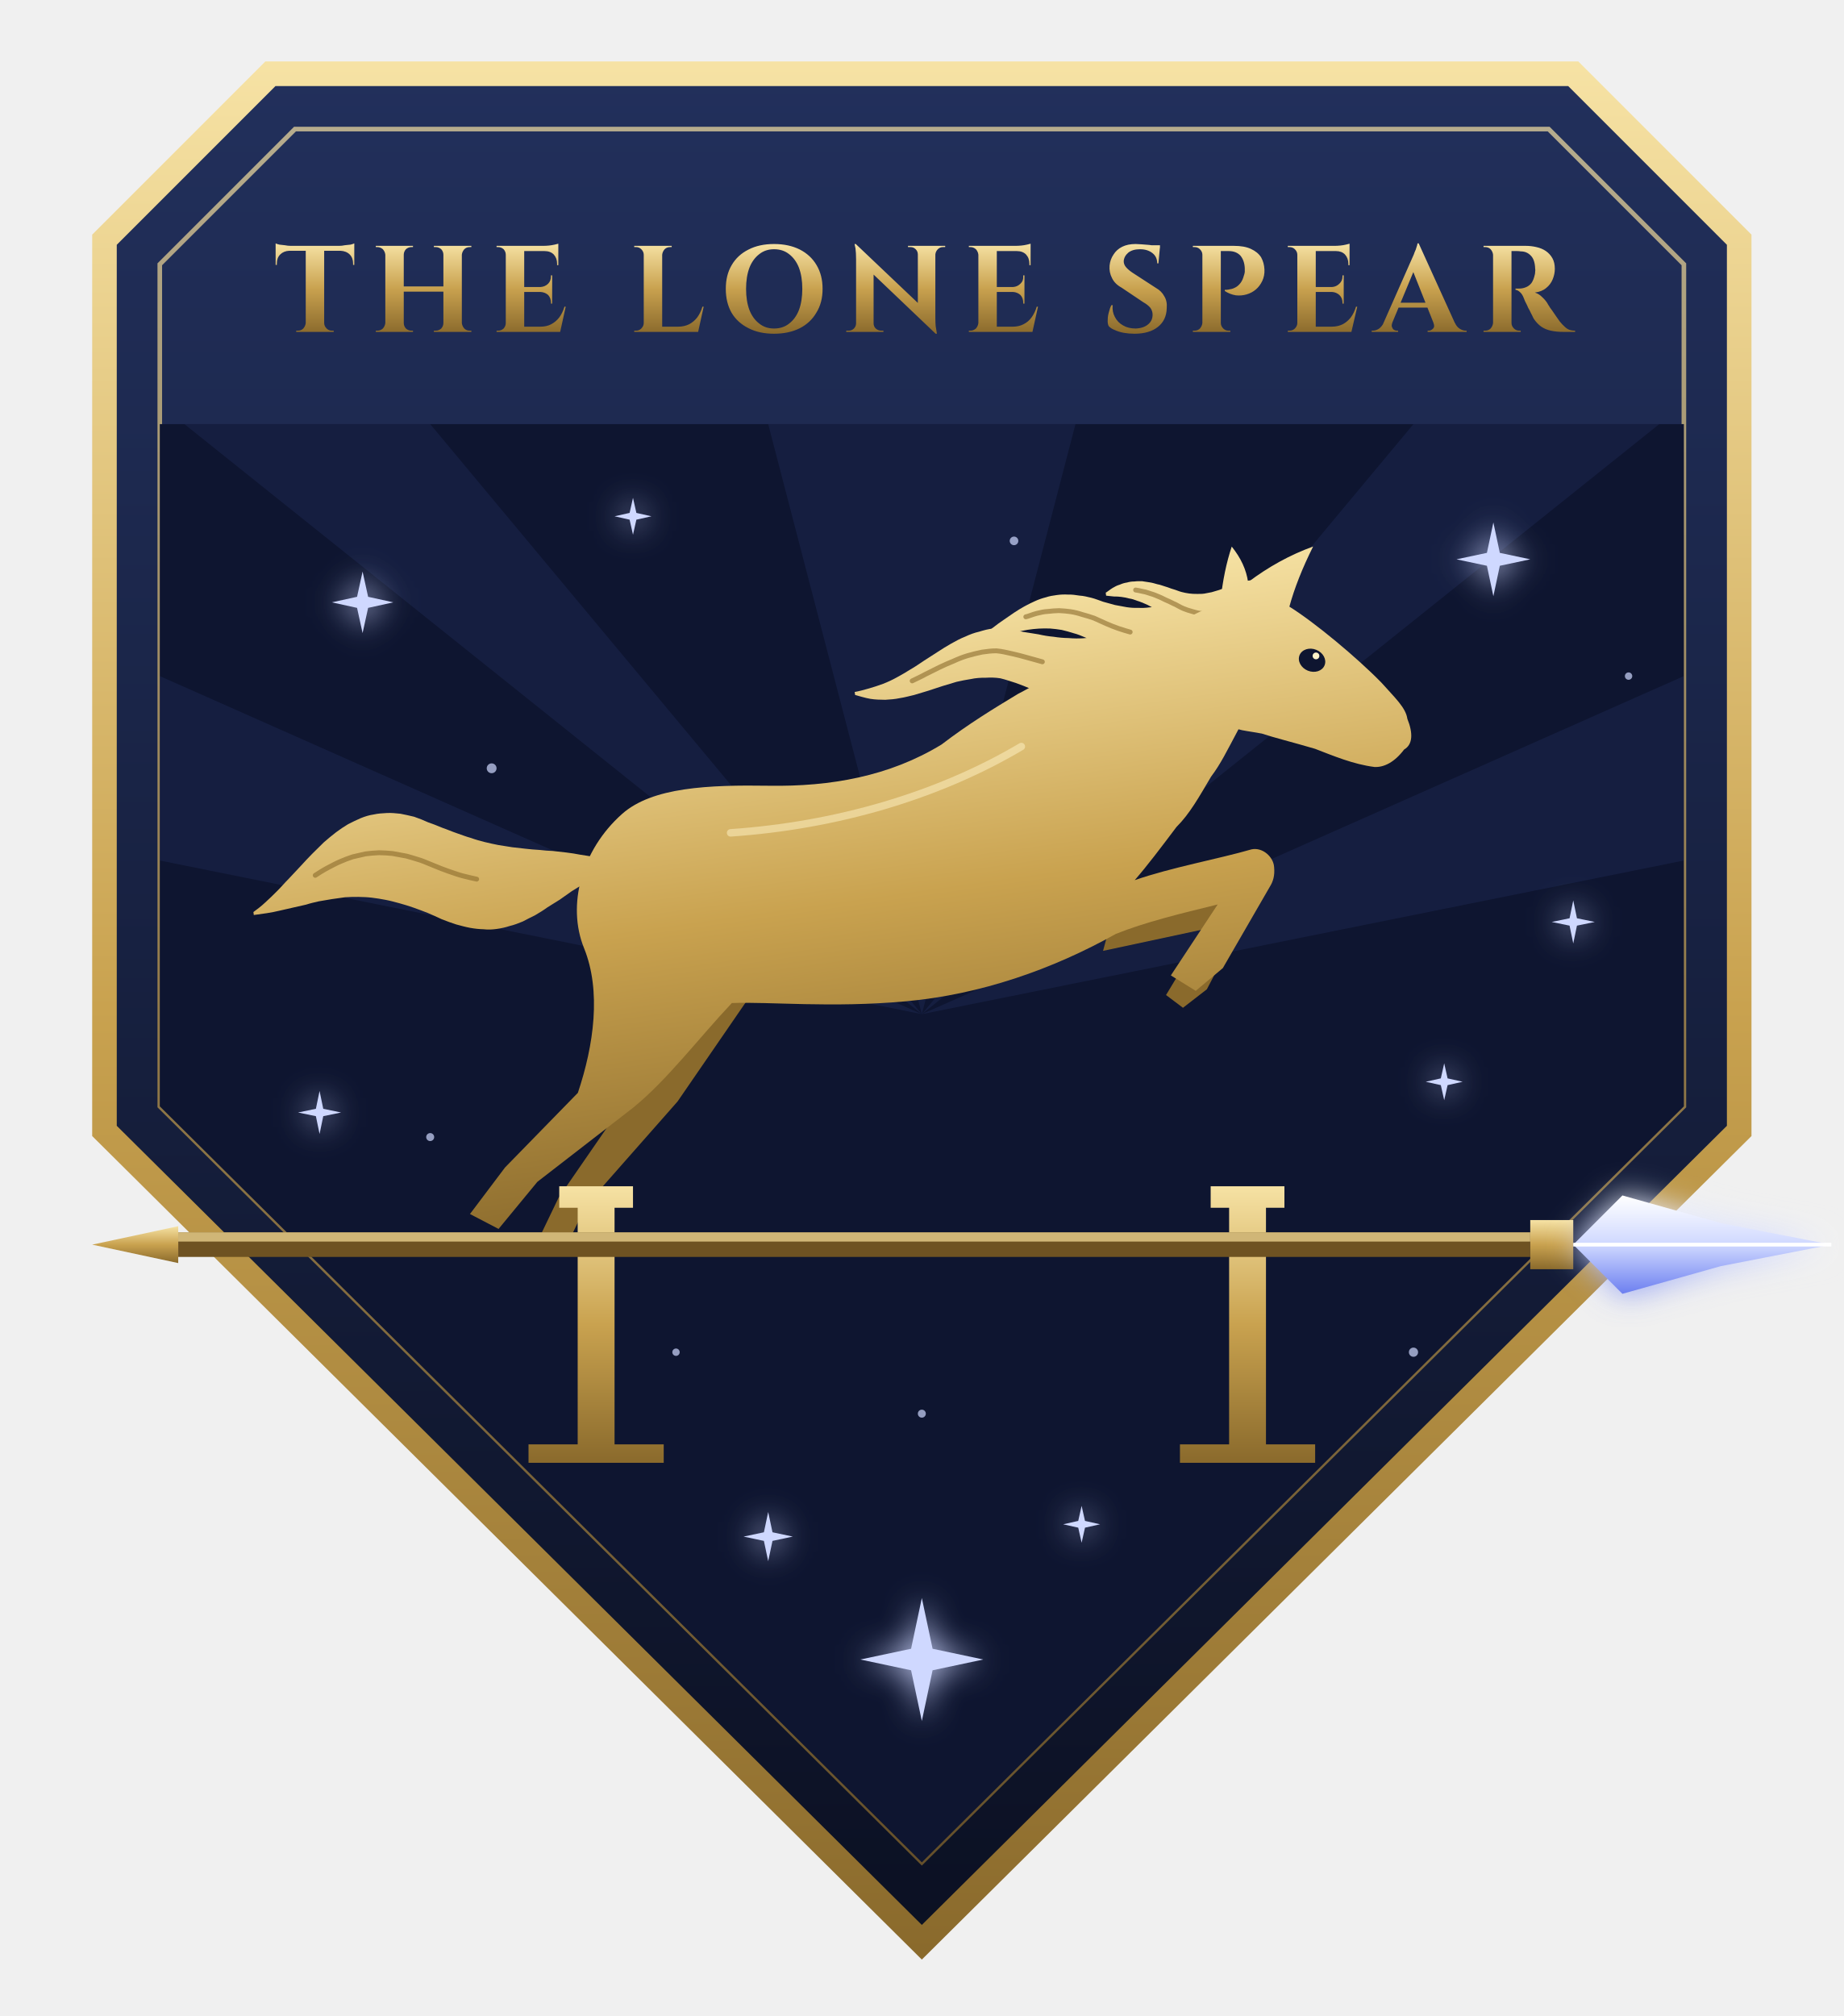
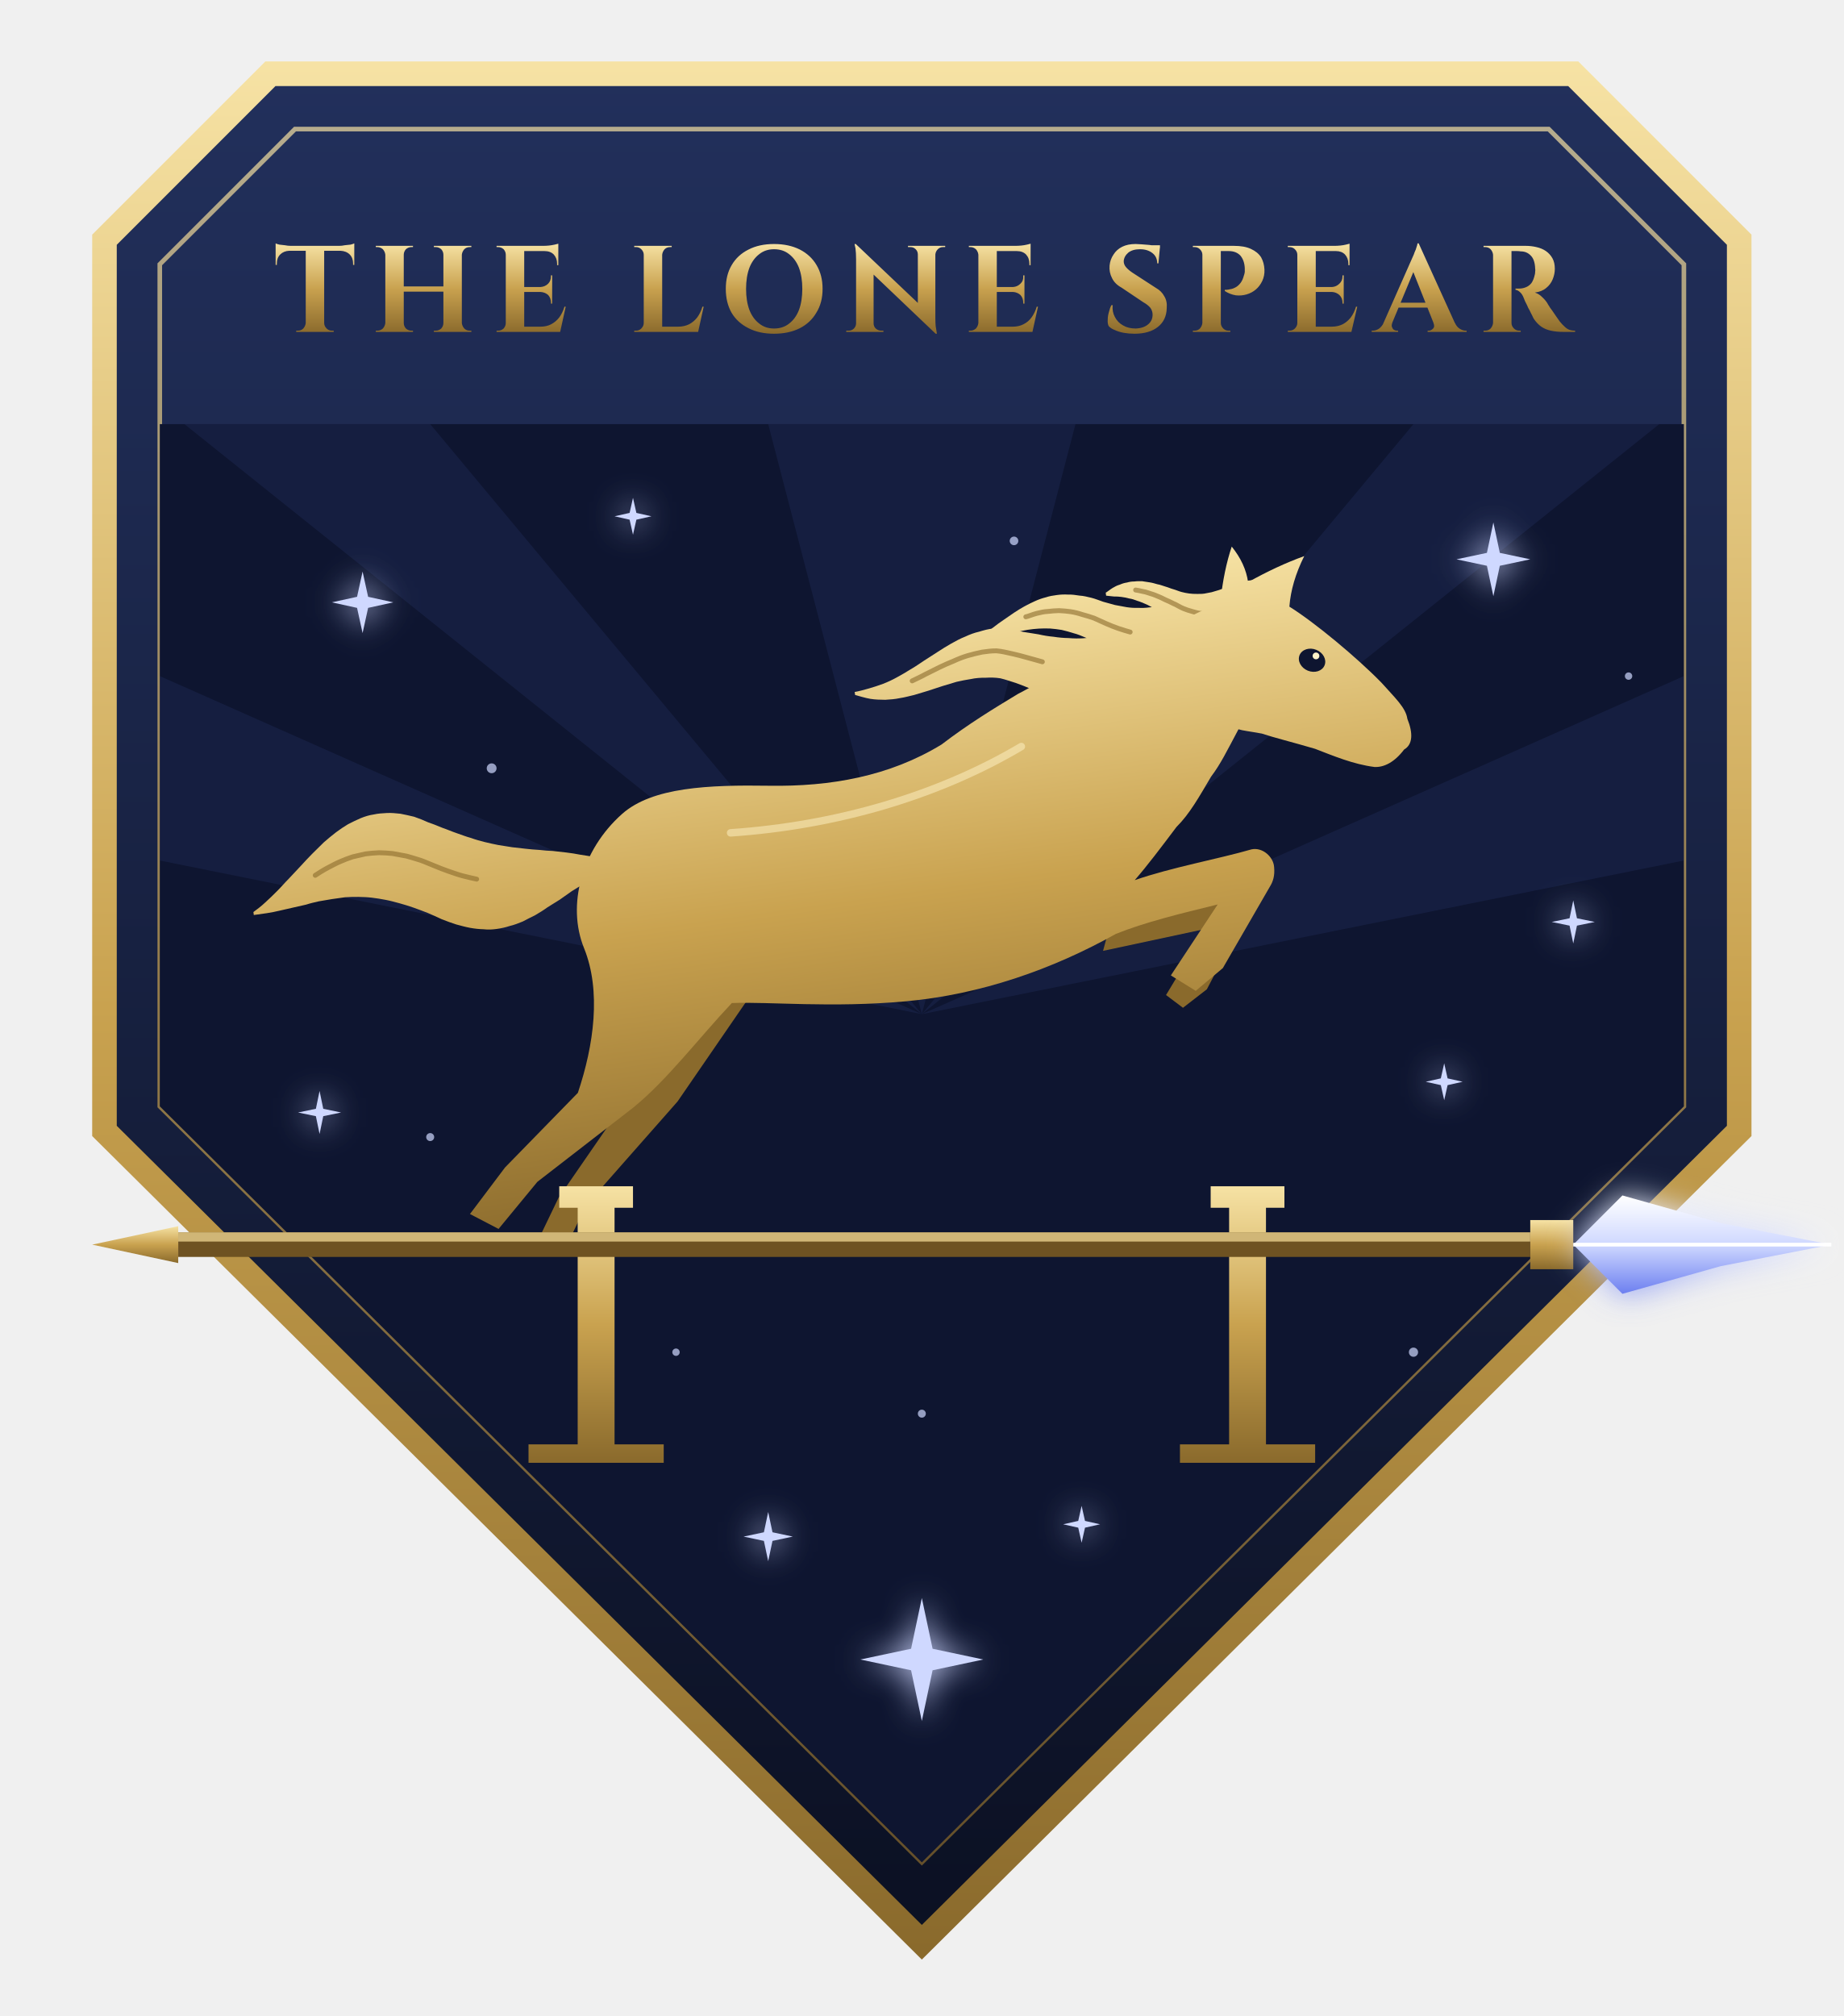
<svg xmlns="http://www.w3.org/2000/svg" viewBox="0 0 600 656" role="img" aria-labelledby="tls-title">
  <defs>
    <linearGradient id="tls-bg" x1="0" y1="0" x2="0" y2="1">
      <stop offset="0" stop-color="#22305c" />
      <stop offset="1" stop-color="#0b1022" />
    </linearGradient>
    <linearGradient id="tls-gold" x1="0" y1="0" x2="0" y2="1">
      <stop offset="0" stop-color="#f6e2a4" />
      <stop offset="0.5" stop-color="#c9a24f" />
      <stop offset="1" stop-color="#8a6a2c" />
    </linearGradient>
    <linearGradient id="tls-gold-horse" gradientUnits="userSpaceOnUse" x1="0" y1="-80" x2="0" y2="80">
      <stop offset="0" stop-color="#f6e2a4" />
      <stop offset="0.5" stop-color="#c9a24f" />
      <stop offset="1" stop-color="#8a6a2c" />
    </linearGradient>
    <linearGradient id="tls-blade" x1="0" y1="0" x2="0" y2="1">
      <stop offset="0" stop-color="#ffffff" />
      <stop offset="0.5" stop-color="#cfd8ff" />
      <stop offset="1" stop-color="#6c7ff0" />
    </linearGradient>
    <filter id="tls-glow" x="-50%" y="-50%" width="200%" height="200%">
      <feGaussianBlur stdDeviation="5" result="b" />
      <feMerge>
        <feMergeNode in="b" />
        <feMergeNode in="SourceGraphic" />
      </feMerge>
    </filter>
    <clipPath id="tls-field">
      <path d="M52,138 L548,138 L548,360 L300,606 L52,360 Z" />
    </clipPath>
  </defs>
  <path d="M88,24 L512,24 L566,78 L566,368 L300,632 L34,368 L34,78 Z" fill="url(#tls-bg)" stroke="url(#tls-gold)" stroke-width="8" stroke-linejoin="miter" />
  <path d="M96,42 L504,42 L548,86 L548,360 L300,606 L52,360 L52,86 Z" fill="none" stroke="url(#tls-gold)" stroke-width="1.5" opacity="0.7" />
  <path d="M52,138 L548,138" stroke="url(#tls-gold)" stroke-width="5" />
  <path d="M52,130 L548,130" stroke="url(#tls-gold)" stroke-width="1.5" opacity="0.7" />
  <path d="M105.5 80.1V108.0H99.5V80.1ZM115.3 80.0V81.6H89.7V80.0ZM115.3 81.5V86.2L114.9 86.2V85.7Q114.9 83.9 113.8 82.8Q112.7 81.7 110.8 81.6V81.5ZM115.3 79.2V80.4L110.4 80.0Q111.3 80.0 112.2 79.8Q113.2 79.7 114.1 79.6Q114.9 79.4 115.3 79.2ZM99.6 105.1V108.0H96.4V107.6Q96.4 107.6 96.7 107.6Q96.9 107.6 96.9 107.6Q98.0 107.6 98.7 106.9Q99.4 106.1 99.5 105.1ZM105.4 105.1H105.5Q105.5 106.1 106.3 106.9Q107.0 107.6 108.0 107.6Q108.0 107.6 108.3 107.6Q108.6 107.6 108.6 107.6V108.0H105.4ZM94.1 81.5V81.6Q92.3 81.7 91.2 82.8Q90.1 83.9 90.1 85.7V86.2L89.7 86.2V81.5ZM89.7 79.2Q90.1 79.4 90.9 79.6Q91.7 79.7 92.7 79.8Q93.7 80.0 94.6 80.0L89.7 80.4Z M150.3 80.0V108.0H144.3V80.0ZM131.4 80.0V108.0H125.4V80.0ZM144.7 93.2V94.9H131.0V93.2ZM125.5 105.1V108.0H122.3V107.6Q122.3 107.6 122.5 107.6Q122.8 107.6 122.8 107.6Q123.8 107.6 124.6 106.9Q125.3 106.1 125.4 105.1ZM125.5 82.9H125.4Q125.3 81.9 124.6 81.1Q123.8 80.4 122.8 80.4Q122.8 80.4 122.5 80.4Q122.3 80.4 122.3 80.4V80.0H125.5ZM131.2 105.1H131.4Q131.4 106.1 132.1 106.9Q132.9 107.6 133.9 107.6Q133.9 107.6 134.2 107.6Q134.4 107.6 134.4 107.6V108.0H131.2ZM131.2 82.9V80.0H134.4V80.4Q134.4 80.4 134.2 80.4Q133.9 80.4 133.9 80.4Q132.9 80.4 132.1 81.1Q131.4 81.9 131.4 82.9ZM144.4 105.1V108.0H141.2V107.6Q141.3 107.6 141.5 107.6Q141.8 107.6 141.8 107.6Q142.8 107.6 143.6 106.9Q144.3 106.1 144.3 105.1ZM144.4 82.9H144.3Q144.3 81.9 143.6 81.1Q142.8 80.4 141.8 80.4Q141.8 80.4 141.5 80.4Q141.3 80.4 141.2 80.4V80.0H144.4ZM150.2 105.1H150.3Q150.4 106.1 151.1 106.9Q151.8 107.6 152.9 107.6Q152.9 107.6 153.1 107.6Q153.4 107.6 153.4 107.6V108.0H150.2ZM150.2 82.9V80.0H153.4V80.4Q153.4 80.4 153.1 80.4Q152.9 80.4 152.9 80.4Q151.8 80.4 151.1 81.1Q150.4 81.9 150.3 82.9Z M170.6 80.0V108.0H164.6V80.0ZM181.2 106.3 182.2 108.0H170.5V106.3ZM179.7 93.4V95.0H170.5V93.4ZM181.7 80.0V81.7H170.5V80.0ZM184.1 99.8 182.3 108.0H174.4L175.9 106.3Q177.9 106.3 179.4 105.5Q180.9 104.7 182.0 103.3Q183.1 101.8 183.7 99.8ZM179.7 95.0V98.8H179.3V98.5Q179.3 97.0 178.4 96.0Q177.4 95.1 175.9 95.0V95.0ZM179.7 89.6V93.4H175.9V93.4Q177.4 93.3 178.4 92.3Q179.3 91.4 179.3 89.9V89.6ZM181.7 81.6V86.3H181.3V85.8Q181.3 84.0 180.2 82.8Q179.1 81.7 177.2 81.7V81.6ZM181.7 79.3V80.4L176.8 80.0Q177.7 80.0 178.7 79.9Q179.6 79.8 180.5 79.6Q181.3 79.4 181.7 79.3ZM164.8 105.1V108.0H161.6V107.6Q161.6 107.6 161.8 107.6Q162.1 107.6 162.1 107.6Q163.1 107.6 163.9 106.9Q164.6 106.1 164.6 105.1ZM164.8 82.9H164.6Q164.6 81.9 163.9 81.1Q163.1 80.4 162.1 80.4Q162.1 80.4 161.8 80.4Q161.6 80.4 161.6 80.4L161.6 80.0H164.8Z M215.5 80.0V108.0H209.5V80.0ZM226.1 106.3 227.0 108.0H215.4V106.3ZM229.0 99.8 227.2 108.0H219.3L220.7 106.3Q222.7 106.3 224.3 105.5Q225.8 104.7 226.9 103.3Q228.0 101.8 228.6 99.8ZM209.6 105.1V108.0H206.4V107.6Q206.4 107.6 206.7 107.6Q207.0 107.6 207.0 107.6Q208.0 107.6 208.7 106.9Q209.5 106.1 209.5 105.1ZM209.6 82.9H209.5Q209.5 81.9 208.7 81.1Q208.0 80.4 207.0 80.4Q207.0 80.4 206.7 80.4Q206.4 80.4 206.4 80.4V80.0H209.6ZM215.4 82.9V80.0H218.6V80.4Q218.6 80.4 218.3 80.4Q218.1 80.4 218.1 80.4Q217.0 80.4 216.3 81.1Q215.6 81.9 215.5 82.9Z M251.9 79.4Q256.7 79.4 260.3 81.2Q263.8 83.0 265.7 86.2Q267.7 89.5 267.7 94.0Q267.7 98.5 265.7 101.7Q263.8 105.0 260.3 106.8Q256.7 108.6 251.9 108.6Q247.1 108.6 243.6 106.8Q240.0 105.0 238.1 101.8Q236.2 98.5 236.2 94.0Q236.2 89.5 238.1 86.3Q240.0 83.0 243.6 81.2Q247.1 79.4 251.9 79.4ZM251.9 106.9Q254.8 106.9 256.8 105.3Q258.9 103.7 260.0 100.9Q261.1 98.0 261.1 94.0Q261.1 90.0 260.0 87.1Q258.9 84.3 256.8 82.7Q254.8 81.1 251.9 81.1Q249.1 81.1 247.1 82.7Q245.0 84.3 243.9 87.1Q242.8 90.0 242.8 94.0Q242.8 98.0 243.9 100.9Q245.0 103.7 247.1 105.3Q249.1 106.9 251.9 106.9Z M278.5 79.4 304.1 103.7 304.5 108.6 279.0 84.3ZM278.7 105.2V108.0H275.4V107.6Q275.4 107.6 275.8 107.6Q276.1 107.6 276.2 107.6Q277.2 107.6 277.9 106.9Q278.6 106.2 278.6 105.2ZM284.3 105.2Q284.3 106.2 285.0 106.9Q285.8 107.6 286.8 107.6Q286.8 107.6 287.2 107.6Q287.5 107.6 287.5 107.6V108.0H284.2V105.2ZM278.5 79.4 284.3 85.5 284.3 108.0H278.6V84.4Q278.6 82.2 278.4 80.8Q278.1 79.4 278.1 79.4ZM304.4 80.0V103.4Q304.4 104.9 304.5 106.1Q304.7 107.3 304.8 107.9Q304.9 108.6 304.9 108.6H304.5L298.7 102.1V80.0ZM307.6 80.0V80.4Q307.6 80.4 307.3 80.4Q306.9 80.4 306.9 80.4Q305.9 80.4 305.2 81.1Q304.5 81.8 304.4 82.8H304.3V80.0ZM295.5 80.0H298.8V82.8H298.7Q298.7 81.8 298.0 81.1Q297.3 80.4 296.3 80.4Q296.3 80.4 295.9 80.4Q295.5 80.4 295.5 80.4Z M324.4 80.0V108.0H318.4V80.0ZM334.9 106.3 335.9 108.0H324.2V106.3ZM333.4 93.4V95.0H324.2V93.4ZM335.4 80.0V81.7H324.2V80.0ZM337.8 99.8 336.0 108.0H328.1L329.6 106.3Q331.6 106.3 333.1 105.5Q334.7 104.7 335.7 103.3Q336.8 101.8 337.4 99.8ZM333.4 95.0V98.8H333.0V98.5Q333.0 97.0 332.1 96.0Q331.1 95.1 329.7 95.0V95.0ZM333.4 89.6V93.4H329.7V93.4Q331.1 93.3 332.1 92.3Q333.1 91.4 333.0 89.9V89.6ZM335.4 81.6V86.3H335.0V85.8Q335.0 84.0 333.9 82.8Q332.8 81.7 330.9 81.7V81.6ZM335.4 79.3V80.4L330.5 80.0Q331.4 80.0 332.4 79.9Q333.4 79.8 334.2 79.6Q335.0 79.4 335.4 79.3ZM318.5 105.1V108.0H315.3V107.6Q315.3 107.6 315.5 107.6Q315.8 107.6 315.8 107.6Q316.8 107.6 317.6 106.9Q318.3 106.1 318.4 105.1ZM318.5 82.9H318.4Q318.3 81.9 317.6 81.1Q316.8 80.4 315.8 80.4Q315.8 80.4 315.5 80.4Q315.3 80.4 315.3 80.4L315.3 80.0H318.5Z M369.6 79.4Q370.3 79.4 371.5 79.5Q372.7 79.6 374.0 79.7Q375.2 79.9 376.2 80.0Q377.1 80.2 377.5 80.3L377.0 85.7H376.6Q376.6 83.6 375.1 82.4Q373.5 81.1 371.0 81.1Q368.6 81.1 367.2 82.2Q365.8 83.4 365.7 85.0Q365.7 86.1 366.5 87.0Q367.3 87.9 368.5 88.7L376.2 93.7Q378.0 94.7 378.9 96.4Q379.9 98.0 379.7 100.3Q379.6 104.2 376.8 106.4Q374.0 108.6 369.2 108.6Q367.4 108.6 365.7 108.3Q364.1 108.0 362.8 107.4Q361.5 106.9 360.8 106.1Q360.4 105.3 360.5 104.0Q360.5 102.8 360.9 101.5Q361.2 100.2 361.7 99.3H362.1Q361.9 101.4 362.8 103.1Q363.7 104.9 365.5 105.9Q367.2 106.9 369.6 106.9Q372.2 106.8 373.7 105.5Q375.1 104.3 375.1 102.4Q375.1 101.2 374.4 100.2Q373.6 99.2 372.0 98.3L365.0 93.6Q362.8 92.4 361.9 90.5Q360.9 88.6 361.1 86.4Q361.3 84.4 362.4 82.8Q363.4 81.2 365.2 80.3Q367.0 79.4 369.6 79.4ZM377.5 79.8 377.5 80.7H372.7V79.8Z M396.8 80.0H401.5Q405.0 80.0 407.1 81.0Q409.3 82.0 410.4 83.7Q411.4 85.5 411.5 87.7Q411.6 89.7 410.8 91.4Q410.0 93.1 408.7 94.2Q407.4 95.3 405.7 95.8Q404.0 96.3 402.2 96.1Q400.3 95.8 398.6 94.7V94.3Q398.6 94.3 399.1 94.3Q399.6 94.3 400.4 94.1Q401.2 94.0 402.1 93.5Q402.9 93.1 403.7 92.1Q404.4 91.2 404.8 89.7Q405.0 89.2 405.1 88.5Q405.1 87.9 405.1 87.3Q405.0 84.8 403.7 83.2Q402.3 81.7 399.9 81.7H397.2Q397.2 81.7 397.1 81.3Q397.0 80.8 396.9 80.4Q396.8 80.0 396.8 80.0ZM397.3 80.0V108.0H391.3V80.0ZM391.4 105.1V108.0H388.2V107.6Q388.2 107.6 388.5 107.6Q388.7 107.6 388.7 107.6Q389.8 107.6 390.5 106.9Q391.2 106.1 391.3 105.1ZM391.4 82.9H391.3Q391.3 81.9 390.5 81.1Q389.8 80.4 388.7 80.4Q388.7 80.4 388.5 80.4Q388.3 80.4 388.2 80.4L388.2 80.0H391.4ZM397.2 105.1H397.3Q397.3 106.1 398.1 106.9Q398.8 107.6 399.8 107.6Q399.9 107.6 400.1 107.6Q400.3 107.6 400.4 107.6V108.0H397.2Z M428.2 80.0V108.0H422.2V80.0ZM438.7 106.3 439.7 108.0H428.1V106.3ZM437.3 93.4V95.0H428.1V93.4ZM439.2 80.0V81.7H428.1V80.0ZM441.7 99.8 439.8 108.0H432.0L433.4 106.3Q435.4 106.3 437.0 105.5Q438.5 104.7 439.6 103.3Q440.7 101.8 441.3 99.8ZM437.3 95.0V98.8H436.9V98.5Q436.9 97.0 435.9 96.0Q434.9 95.1 433.5 95.0V95.0ZM437.3 89.6V93.4H433.5V93.4Q434.9 93.3 435.9 92.3Q436.9 91.4 436.9 89.9V89.6ZM439.2 81.6V86.3H438.8V85.8Q438.8 84.0 437.7 82.8Q436.6 81.7 434.8 81.7V81.6ZM439.2 79.3V80.4L434.4 80.0Q435.2 80.0 436.2 79.9Q437.2 79.8 438.0 79.6Q438.9 79.4 439.2 79.3ZM422.3 105.1V108.0H419.1V107.6Q419.1 107.6 419.4 107.6Q419.6 107.6 419.6 107.6Q420.7 107.6 421.4 106.9Q422.2 106.1 422.2 105.1ZM422.3 82.9H422.2Q422.2 81.9 421.4 81.1Q420.7 80.4 419.6 80.4Q419.6 80.4 419.4 80.4Q419.1 80.4 419.1 80.4L419.1 80.0H422.3Z M461.7 79.2 474.7 107.8H467.6L459.3 86.9ZM453.1 105.1Q452.8 105.9 453.0 106.4Q453.2 107.0 453.6 107.3Q454.1 107.6 454.6 107.6H455.0V108.0H446.4V107.6Q446.4 107.6 446.6 107.6Q446.8 107.6 446.8 107.6Q447.7 107.6 448.7 107.0Q449.6 106.4 450.3 105.1ZM461.7 79.2 461.8 84.1 451.9 107.9H449.0L459.4 84.4Q459.5 84.2 459.8 83.5Q460.1 82.9 460.4 82.0Q460.8 81.2 461.0 80.4Q461.3 79.6 461.3 79.2ZM465.9 98.5V100.1H454.1V98.5ZM466.5 105.1H473.5Q474.1 106.4 475.1 107.0Q476.1 107.6 477.0 107.6Q477.0 107.6 477.2 107.6Q477.3 107.6 477.3 107.6V108.0H464.6V107.6H465.0Q465.7 107.6 466.4 106.9Q467.0 106.3 466.5 105.1Z M491.4 80.0H496.5Q498.3 80.0 500.0 80.4Q501.8 80.8 503.1 81.7Q504.4 82.6 505.2 84.0Q506.0 85.4 506.0 87.5Q506.0 89.2 505.3 90.9Q504.6 92.6 503.2 93.7Q501.8 94.9 499.5 95.2Q500.8 95.6 501.8 96.6Q502.9 97.6 503.6 98.7Q503.6 98.8 504.0 99.4Q504.4 100.1 505.1 101.0Q505.7 101.9 506.4 102.9Q507.0 103.8 507.6 104.6Q508.5 105.7 509.2 106.3Q509.9 107.0 510.7 107.3Q511.5 107.6 512.6 107.6V108.0H508.7Q506.5 108.0 504.7 107.6Q502.9 107.2 501.6 106.3Q500.3 105.4 499.2 103.8Q498.9 103.3 498.6 102.6Q498.2 101.9 497.8 101.0Q497.3 100.2 497.0 99.4Q496.6 98.6 496.3 98.0Q496.1 97.4 495.9 97.0Q495.4 95.7 494.7 95.1Q494.0 94.4 493.2 94.3V93.9Q493.3 93.9 493.7 93.9Q494.0 93.9 494.4 93.9Q495.5 93.9 496.5 93.5Q497.6 93.1 498.4 92.1Q499.1 91.1 499.5 89.3Q499.6 88.9 499.6 88.4Q499.7 88.0 499.6 87.4Q499.5 84.5 498.2 83.2Q496.9 81.8 494.9 81.8Q494.4 81.7 493.7 81.7Q493.0 81.7 492.5 81.7Q492.0 81.7 491.8 81.7Q491.8 81.7 491.7 81.3Q491.6 80.9 491.5 80.4Q491.4 80.0 491.4 80.0ZM491.9 80.0V108.0H485.9V80.0ZM486.0 105.1V108.0H482.8V107.6Q482.8 107.6 483.1 107.6Q483.3 107.6 483.3 107.6Q484.4 107.6 485.1 106.9Q485.8 106.1 485.9 105.1ZM486.0 82.9H485.9Q485.8 81.9 485.1 81.1Q484.4 80.4 483.3 80.4Q483.3 80.4 483.1 80.4Q482.8 80.4 482.8 80.4V80.0H486.0ZM491.8 105.1H491.9Q491.9 106.1 492.7 106.9Q493.4 107.6 494.5 107.6Q494.5 107.6 494.7 107.6Q494.9 107.6 494.9 107.6V108.0H491.8Z" fill="url(#tls-gold)" />
  <g clip-path="url(#tls-field)">
    <path d="M52,138 L548,138 L548,360 L300,606 L52,360 Z" fill="#0e1530" />
    <path d="M300,330 L60,138 L140,138 Z M300,330 L250,138 L350,138 Z M300,330 L460,138 L540,138 Z M300,330 L548,220 L548,280 Z M300,330 L52,220 L52,280 Z" fill="#3a4f9a" opacity="0.16" />
    <g transform="translate(290,292) rotate(-8) scale(1.22)">
      <path fill="#8a6a2c" d="M60,8 L90,8 L95,15 L80,36 L73,40 L69,36 L82,20 L54,22 Z M-42,22 L-64,46 L-92,70 L-100,82 L-107,79 L-99,67 L-76,42 L-60,18 Z" />
      <path fill="url(#tls-gold-horse)" d="M108.0,-70.4 C107.7,-70.4 106.7,-70.4 106.0,-70.4 C105.3,-70.3 104.7,-70.3 104.0,-70.2 C103.3,-70.1 102.7,-70.0 102.0,-69.8 C101.3,-69.7 100.7,-69.6 100.0,-69.4 C99.3,-69.3 98.7,-69.1 98.0,-69.0 C97.3,-68.9 96.7,-68.8 96.0,-68.7 C95.3,-68.7 94.7,-68.6 94.0,-68.6 C93.3,-68.6 92.7,-68.7 92.0,-68.8 C91.3,-68.9 90.7,-69.0 90.0,-69.2 C89.3,-69.4 88.7,-69.6 88.0,-69.9 C87.3,-70.2 86.7,-70.6 86.0,-70.9 C85.3,-71.2 84.7,-71.6 84.0,-71.9 C83.3,-72.2 82.7,-72.6 82.0,-72.8 C81.3,-73.1 80.7,-73.4 80.0,-73.6 C79.3,-73.8 78.7,-74.0 78.0,-74.2 C77.3,-74.3 76.7,-74.4 76.0,-74.4 C75.3,-74.5 74.7,-74.5 74.0,-74.4 C73.3,-74.4 72.7,-74.3 72.0,-74.1 C71.3,-74.0 70.7,-73.8 70.0,-73.5 C69.3,-73.2 68.3,-72.6 68.0,-72.5 L68.0,-71.7 C68.3,-71.6 69.3,-71.4 70.0,-71.2 C70.7,-71.1 71.3,-71.0 72.0,-70.8 C72.7,-70.6 73.3,-70.4 74.0,-70.1 C74.7,-69.9 75.3,-69.6 76.0,-69.2 C76.7,-68.9 77.3,-68.5 78.0,-68.1 C78.7,-67.7 79.3,-67.2 80.0,-66.7 C80.7,-66.2 81.3,-65.7 82.0,-65.1 C82.7,-64.6 83.3,-64.0 84.0,-63.4 C84.7,-62.9 85.3,-62.3 86.0,-61.7 C86.7,-61.1 87.3,-60.5 88.0,-59.9 C88.7,-59.4 89.3,-58.9 90.0,-58.5 C90.7,-58.0 91.3,-57.7 92.0,-57.3 C92.7,-57.0 93.3,-56.7 94.0,-56.5 C94.7,-56.2 95.3,-56.1 96.0,-55.9 C96.7,-55.7 97.3,-55.6 98.0,-55.5 C98.7,-55.4 99.3,-55.3 100.0,-55.2 C100.7,-55.2 101.3,-55.1 102.0,-55.0 C102.7,-54.9 103.3,-54.8 104.0,-54.7 C104.7,-54.5 105.3,-54.4 106.0,-54.2 C106.7,-54.0 107.7,-53.7 108.0,-53.6 Z" />
      <path fill="url(#tls-gold-horse)" d="M94.0,-68.4 C93.5,-68.4 92.0,-68.3 91.0,-68.1 C90.0,-68.0 89.0,-67.9 88.0,-67.7 C87.0,-67.6 86.0,-67.4 85.0,-67.3 C84.0,-67.2 83.0,-67.1 82.0,-67.0 C81.0,-67.0 80.0,-66.9 79.0,-67.0 C78.0,-67.0 77.0,-67.1 76.0,-67.3 C75.0,-67.4 74.0,-67.6 73.0,-67.9 C72.0,-68.2 71.0,-68.6 70.0,-68.9 C69.0,-69.3 68.0,-69.8 67.0,-70.2 C66.0,-70.7 65.0,-71.3 64.0,-71.7 C63.0,-72.1 62.0,-72.5 61.0,-72.7 C60.0,-73.0 59.0,-73.3 58.0,-73.4 C57.0,-73.6 56.0,-73.7 55.0,-73.7 C54.0,-73.7 53.0,-73.7 52.0,-73.5 C51.0,-73.4 50.0,-73.2 49.0,-72.9 C48.0,-72.6 47.0,-72.3 46.0,-71.9 C45.0,-71.5 44.0,-71.1 43.0,-70.6 C42.0,-70.1 41.0,-69.6 40.0,-69.1 C39.0,-68.6 38.0,-68.1 37.0,-67.5 C36.0,-67.0 34.5,-66.1 34.0,-65.9 L34.0,-65.1 C34.5,-65.0 36.0,-64.9 37.0,-64.9 C38.0,-64.9 39.0,-65.1 40.0,-65.1 C41.0,-65.2 42.0,-65.3 43.0,-65.4 C44.0,-65.5 45.0,-65.6 46.0,-65.6 C47.0,-65.6 48.0,-65.6 49.0,-65.5 C50.0,-65.4 51.0,-65.3 52.0,-65.1 C53.0,-64.9 54.0,-64.6 55.0,-64.3 C56.0,-63.9 57.0,-63.5 58.0,-63.0 C59.0,-62.6 60.0,-62.0 61.0,-61.4 C62.0,-60.8 63.0,-60.1 64.0,-59.4 C65.0,-58.7 66.0,-57.8 67.0,-57.0 C68.0,-56.3 69.0,-55.5 70.0,-54.9 C71.0,-54.2 72.0,-53.5 73.0,-53.0 C74.0,-52.4 75.0,-51.9 76.0,-51.4 C77.0,-51.0 78.0,-50.6 79.0,-50.3 C80.0,-50.0 81.0,-49.7 82.0,-49.5 C83.0,-49.3 84.0,-49.1 85.0,-49.0 C86.0,-48.8 87.0,-48.7 88.0,-48.6 C89.0,-48.4 90.0,-48.3 91.0,-48.1 C92.0,-48.0 93.5,-47.7 94.0,-47.6 Z" />
      <path fill="url(#tls-gold-horse)" d="M76.0,-62.4 C75.3,-62.3 73.4,-62.1 72.1,-61.9 C70.8,-61.8 69.5,-61.6 68.2,-61.5 C66.9,-61.3 65.6,-61.2 64.3,-61.2 C63.0,-61.2 61.7,-61.2 60.4,-61.3 C59.1,-61.4 57.8,-61.6 56.5,-61.9 C55.2,-62.1 53.9,-62.4 52.6,-62.8 C51.3,-63.1 50.0,-63.5 48.7,-64.0 C47.4,-64.4 46.1,-64.8 44.8,-65.2 C43.5,-65.7 42.2,-66.1 40.9,-66.4 C39.6,-66.7 38.3,-67.1 37.0,-67.2 C35.7,-67.3 34.4,-67.1 33.1,-66.9 C31.8,-66.8 30.5,-66.5 29.2,-66.1 C27.9,-65.8 26.6,-65.3 25.3,-64.8 C24.0,-64.3 22.7,-63.7 21.4,-63.1 C20.1,-62.5 18.8,-61.9 17.5,-61.3 C16.2,-60.7 14.9,-60.0 13.6,-59.5 C12.3,-58.9 11.0,-58.4 9.7,-57.9 C8.4,-57.4 7.1,-57.0 5.8,-56.7 C4.5,-56.4 3.2,-56.2 1.9,-56.0 C0.6,-55.8 -1.3,-55.6 -2.0,-55.6 L-2.0,-54.8 C-1.3,-54.5 0.6,-53.6 1.9,-53.2 C3.2,-52.8 4.5,-52.6 5.8,-52.4 C7.1,-52.3 8.4,-52.2 9.7,-52.3 C11.0,-52.3 12.3,-52.5 13.6,-52.6 C14.9,-52.8 16.2,-53.0 17.5,-53.2 C18.8,-53.4 20.1,-53.7 21.4,-53.9 C22.7,-54.1 24.0,-54.3 25.3,-54.5 C26.6,-54.6 27.9,-54.7 29.2,-54.7 C30.5,-54.8 31.8,-54.7 33.1,-54.5 C34.4,-54.4 35.7,-54.2 37.0,-53.8 C38.3,-53.3 39.6,-52.6 40.9,-52.0 C42.2,-51.3 43.5,-50.6 44.8,-49.8 C46.1,-49.1 47.4,-48.3 48.7,-47.6 C50.0,-46.8 51.3,-46.1 52.6,-45.4 C53.9,-44.8 55.2,-44.1 56.5,-43.6 C57.8,-43.0 59.1,-42.5 60.4,-42.1 C61.7,-41.7 63.0,-41.4 64.3,-41.1 C65.6,-40.8 66.9,-40.6 68.2,-40.4 C69.5,-40.3 70.8,-40.1 72.1,-40.0 C73.4,-39.9 75.3,-39.7 76.0,-39.6 Z" />
      <path fill="url(#tls-gold-horse)" d="M-77.0,-21.7 C-77.6,-21.9 -79.4,-22.5 -80.5,-22.8 C-81.7,-23.2 -82.9,-23.6 -84.1,-23.9 C-85.3,-24.2 -86.4,-24.5 -87.6,-24.8 C-88.8,-25.0 -90.0,-25.3 -91.2,-25.6 C-92.3,-25.8 -93.5,-26.1 -94.7,-26.4 C-95.9,-26.7 -97.1,-27.0 -98.2,-27.3 C-99.4,-27.7 -100.6,-28.0 -101.8,-28.4 C-102.9,-28.8 -104.1,-29.2 -105.3,-29.7 C-106.5,-30.2 -107.7,-30.7 -108.8,-31.3 C-110.0,-31.8 -111.2,-32.5 -112.4,-33.1 C-113.6,-33.7 -114.7,-34.4 -115.9,-35.0 C-117.1,-35.7 -118.3,-36.4 -119.5,-37.0 C-120.6,-37.7 -121.8,-38.4 -123.0,-39.0 C-124.2,-39.5 -125.4,-39.9 -126.5,-40.3 C-127.7,-40.6 -128.9,-40.9 -130.1,-41.0 C-131.3,-41.1 -132.4,-41.2 -133.6,-41.1 C-134.8,-41.1 -136.0,-40.9 -137.2,-40.6 C-138.3,-40.3 -139.5,-39.9 -140.7,-39.5 C-141.9,-39.0 -143.1,-38.4 -144.2,-37.8 C-145.4,-37.1 -146.6,-36.4 -147.8,-35.6 C-148.9,-34.8 -150.1,-33.9 -151.3,-33.0 C-152.5,-32.1 -153.7,-31.1 -154.8,-30.2 C-156.0,-29.2 -157.2,-28.3 -158.4,-27.3 C-159.6,-26.4 -160.7,-25.4 -161.9,-24.5 C-163.1,-23.6 -164.3,-22.7 -165.5,-21.9 C-166.6,-21.1 -168.4,-20.1 -169.0,-19.8 L-169.0,-19.0 C-168.4,-19.0 -166.6,-19.0 -165.5,-19.0 C-164.3,-19.0 -163.1,-19.1 -161.9,-19.2 C-160.7,-19.3 -159.6,-19.4 -158.4,-19.5 C-157.2,-19.6 -156.0,-19.7 -154.8,-19.8 C-153.7,-20.0 -152.5,-20.1 -151.3,-20.2 C-150.1,-20.2 -148.9,-20.3 -147.8,-20.3 C-146.6,-20.3 -145.4,-20.3 -144.2,-20.3 C-143.1,-20.2 -141.9,-20.1 -140.7,-19.9 C-139.5,-19.7 -138.3,-19.5 -137.2,-19.2 C-136.0,-18.9 -134.8,-18.5 -133.6,-18.1 C-132.4,-17.7 -131.3,-17.2 -130.1,-16.7 C-128.9,-16.2 -127.7,-15.6 -126.5,-15.0 C-125.4,-14.4 -124.2,-13.8 -123.0,-13.1 C-121.8,-12.4 -120.6,-11.6 -119.5,-10.9 C-118.3,-10.2 -117.1,-9.6 -115.9,-9.0 C-114.7,-8.5 -113.6,-8.0 -112.4,-7.6 C-111.2,-7.2 -110.0,-6.9 -108.8,-6.7 C-107.7,-6.4 -106.5,-6.3 -105.3,-6.3 C-104.1,-6.3 -102.9,-6.4 -101.8,-6.6 C-100.6,-6.7 -99.4,-7.0 -98.2,-7.3 C-97.1,-7.7 -95.9,-8.1 -94.7,-8.5 C-93.5,-9.0 -92.3,-9.5 -91.2,-10.1 C-90.0,-10.6 -88.8,-11.2 -87.6,-11.7 C-86.4,-12.3 -85.3,-12.9 -84.1,-13.5 C-82.9,-14.0 -81.7,-14.6 -80.5,-15.0 C-79.4,-15.5 -77.6,-16.1 -77.0,-16.3 Z" />
      <path d="M94.0,-63.2 C93.7,-63.2 92.7,-63.4 92.0,-63.6 C91.3,-63.8 90.7,-64.1 90.0,-64.4 C89.3,-64.7 88.7,-65.0 88.0,-65.4 C87.3,-65.8 86.7,-66.3 86.0,-66.8 C85.3,-67.2 84.7,-67.7 84.0,-68.1 C83.3,-68.5 82.7,-69.0 82.0,-69.4 C81.3,-69.8 80.7,-70.2 80.0,-70.5 C79.3,-70.8 78.7,-71.2 78.0,-71.4 C77.3,-71.7 76.3,-72.0 76.0,-72.1 M73.0,-61.2 C72.5,-61.4 71.0,-62.1 70.0,-62.6 C69.0,-63.1 68.0,-63.7 67.0,-64.3 C66.0,-64.9 65.0,-65.6 64.0,-66.2 C63.0,-66.7 62.0,-67.2 61.0,-67.6 C60.0,-68.1 59.0,-68.5 58.0,-68.8 C57.0,-69.1 56.0,-69.3 55.0,-69.5 C54.0,-69.6 53.0,-69.7 52.0,-69.7 C51.0,-69.8 50.0,-69.7 49.0,-69.6 C48.0,-69.5 46.5,-69.1 46.0,-69.1 M48.7,-56.6 C48.1,-56.9 46.1,-57.7 44.8,-58.3 C43.5,-58.9 42.2,-59.4 40.9,-59.9 C39.6,-60.4 38.3,-60.9 37.0,-61.2 C35.7,-61.4 34.4,-61.4 33.1,-61.4 C31.8,-61.3 30.5,-61.2 29.2,-61.0 C27.9,-60.8 26.6,-60.5 25.3,-60.1 C24.0,-59.8 22.7,-59.4 21.4,-59.0 C20.1,-58.6 18.8,-58.1 17.5,-57.7 C16.2,-57.2 14.2,-56.6 13.6,-56.4 M-108.8,-20.2 C-109.4,-20.4 -111.2,-21.1 -112.4,-21.6 C-113.6,-22.1 -114.7,-22.7 -115.9,-23.3 C-117.1,-23.9 -118.3,-24.6 -119.5,-25.3 C-120.6,-25.9 -121.8,-26.7 -123.0,-27.3 C-124.2,-27.9 -125.4,-28.4 -126.5,-28.9 C-127.7,-29.3 -128.9,-29.7 -130.1,-30.1 C-131.3,-30.4 -132.4,-30.6 -133.6,-30.8 C-134.8,-30.9 -136.0,-31.0 -137.2,-31.0 C-138.3,-30.9 -139.5,-30.8 -140.7,-30.7 C-141.9,-30.5 -143.1,-30.2 -144.2,-29.9 C-145.4,-29.6 -146.6,-29.1 -147.8,-28.7 C-148.9,-28.3 -150.7,-27.5 -151.3,-27.2" fill="none" stroke="#8a6a2c" stroke-width="1.3" stroke-linecap="round" opacity="0.6" />
-       <path fill="url(#tls-gold-horse)" d="M-68,-32 C-59,-38 -44,-36.5 -28,-34 C-12,-31.5 4,-32 19,-38.5 C27,-43 34,-46 41,-49 C49,-52 55,-54 63,-56 C71,-58 78,-60 85,-62 C90,-63 95,-65 98,-66 Q100,-74 103,-80 Q106,-75 106,-70 Q115,-75 124.5,-77 Q119,-69 116,-62 C122,-57 132,-46 137.5,-38.5 C140.5,-34 143,-31 143,-28 C144,-24 143.5,-21 141,-20 C138,-17 135,-16 132.5,-16.5 C127,-18 122,-21 117.5,-23.5 C112,-26 107,-28 104,-29.5 C101,-30.5 99,-31 98,-31.5 C94,-26 92,-23 89,-20 C85,-15 82,-11 78,-8 C73,-3 69,1 65,4.5 C75,2.5 88,2 97,0.7 C100,0.5 102.5,3.5 102.3,6.2 C102.2,8.5 101.5,10 100.4,11.3 L85,31 L77,36 L71,31 L86,14 C76,15 66,16 58,18 C40,25 20,29 0,28 C-20,27 -36,23 -46,22 C-56,30 -66,40 -76,46 L-104,62 L-116,73 L-123,68 L-112,57 L-90,40 C-84,28 -80,14 -83,2 C-86,-10 -80,-24 -68,-32 Z" />
+       <path fill="url(#tls-gold-horse)" d="M-68,-32 C-59,-38 -44,-36.5 -28,-34 C-12,-31.5 4,-32 19,-38.5 C27,-43 34,-46 41,-49 C49,-52 55,-54 63,-56 C71,-58 78,-60 85,-62 C90,-63 95,-65 98,-66 Q100,-74 103,-80 Q106,-75 106,-70 Q114.2,-73.2 121.8,-74.8 Q117.4,-68.4 116,-62 C122,-57 132,-46 137.5,-38.5 C140.5,-34 143,-31 143,-28 C144,-24 143.5,-21 141,-20 C138,-17 135,-16 132.5,-16.5 C127,-18 122,-21 117.5,-23.5 C112,-26 107,-28 104,-29.5 C101,-30.5 99,-31 98,-31.5 C94,-26 92,-23 89,-20 C85,-15 82,-11 78,-8 C73,-3 69,1 65,4.5 C75,2.5 88,2 97,0.7 C100,0.5 102.5,3.5 102.3,6.2 C102.2,8.5 101.5,10 100.4,11.3 L85,31 L77,36 L71,31 L86,14 C76,15 66,16 58,18 C40,25 20,29 0,28 C-20,27 -36,23 -46,22 C-56,30 -66,40 -76,46 L-104,62 L-116,73 L-123,68 L-112,57 L-90,40 C-84,28 -80,14 -83,2 C-86,-10 -80,-24 -68,-32 Z" />
      <ellipse cx="120" cy="-47" rx="3.6" ry="3" transform="rotate(30 120 -47)" fill="#0e1530" />
      <circle cx="121.2" cy="-48" r="0.9" fill="#fff3c8" />
      <path d="M-40,-23 C-12,-21 16,-25 40,-35" fill="none" stroke="#fff3c8" stroke-width="2" stroke-linecap="round" opacity="0.5" />
    </g>
    <path fill="url(#tls-gold)" d="M188,392 L200,392 L200,470 L188,470 Z M182,386 L206,386 L206,393 L182,393 Z M400,392 L412,392 L412,470 L400,470 Z M394,386 L418,386 L418,393 L394,393 Z M172,470 L216,470 L216,476 L172,476 Z M384,470 L428,470 L428,476 L384,476 Z" />
  </g>
  <g>
    <rect x="58" y="401" width="440" height="8" fill="#6e5222" />
    <rect x="58" y="401" width="440" height="3" fill="#e8cf8c" opacity="0.8" />
    <path d="M58,399 L30,405 L58,411 Z" fill="url(#tls-gold)" />
    <path d="M498,397 L512,397 L512,413 L498,413 Z" fill="url(#tls-gold)" />
    <g filter="url(#tls-glow)">
      <path d="M512,405 L528,389 L560,398 L596,405 L560,412 L528,421 Z" fill="url(#tls-blade)" />
      <path d="M512,405 H596" stroke="#ffffff" stroke-width="1.2" />
    </g>
  </g>
  <path d="M300.0,520.0 L303.5,536.5 L320.0,540.0 L303.5,543.5 L300.0,560.0 L296.5,543.5 L280.0,540.0 L296.5,536.5 Z" fill="#cfd8ff" filter="url(#tls-glow)" />
  <path d="M118.0,186.0 L119.8,194.2 L128.0,196.0 L119.8,197.8 L118.0,206.0 L116.2,197.8 L108.0,196.0 L116.2,194.2 Z M486.0,170.0 L488.1,179.9 L498.0,182.0 L488.1,184.1 L486.0,194.0 L483.9,184.1 L474.0,182.0 L483.9,179.9 Z M512.0,293.0 L513.2,298.8 L519.0,300.0 L513.2,301.2 L512.0,307.0 L510.8,301.2 L505.0,300.0 L510.8,298.8 Z M104.0,355.0 L105.2,360.8 L111.0,362.0 L105.2,363.2 L104.0,369.0 L102.8,363.2 L97.0,362.0 L102.8,360.8 Z M206.0,162.0 L207.1,166.9 L212.0,168.0 L207.1,169.1 L206.0,174.0 L204.9,169.1 L200.0,168.0 L204.9,166.9 Z M250.0,492.0 L251.4,498.6 L258.0,500.0 L251.4,501.4 L250.0,508.0 L248.6,501.4 L242.0,500.0 L248.6,498.6 Z M352.0,490.0 L353.1,494.9 L358.0,496.0 L353.1,497.1 L352.0,502.0 L350.9,497.1 L346.0,496.0 L350.9,494.9 Z M470.0,346.0 L471.1,350.9 L476.0,352.0 L471.1,353.1 L470.0,358.0 L468.9,353.1 L464.0,352.0 L468.9,350.9 Z" fill="#cfd8ff" filter="url(#tls-glow)" />
  <g fill="#cfd8ff" opacity="0.7">
    <circle cx="160" cy="250" r="1.6" />
    <circle cx="330" cy="176" r="1.4" />
    <circle cx="140" cy="370" r="1.3" />
    <circle cx="460" cy="440" r="1.5" />
    <circle cx="300" cy="460" r="1.3" />
    <circle cx="220" cy="440" r="1.2" />
    <circle cx="530" cy="220" r="1.2" />
  </g>
</svg>
